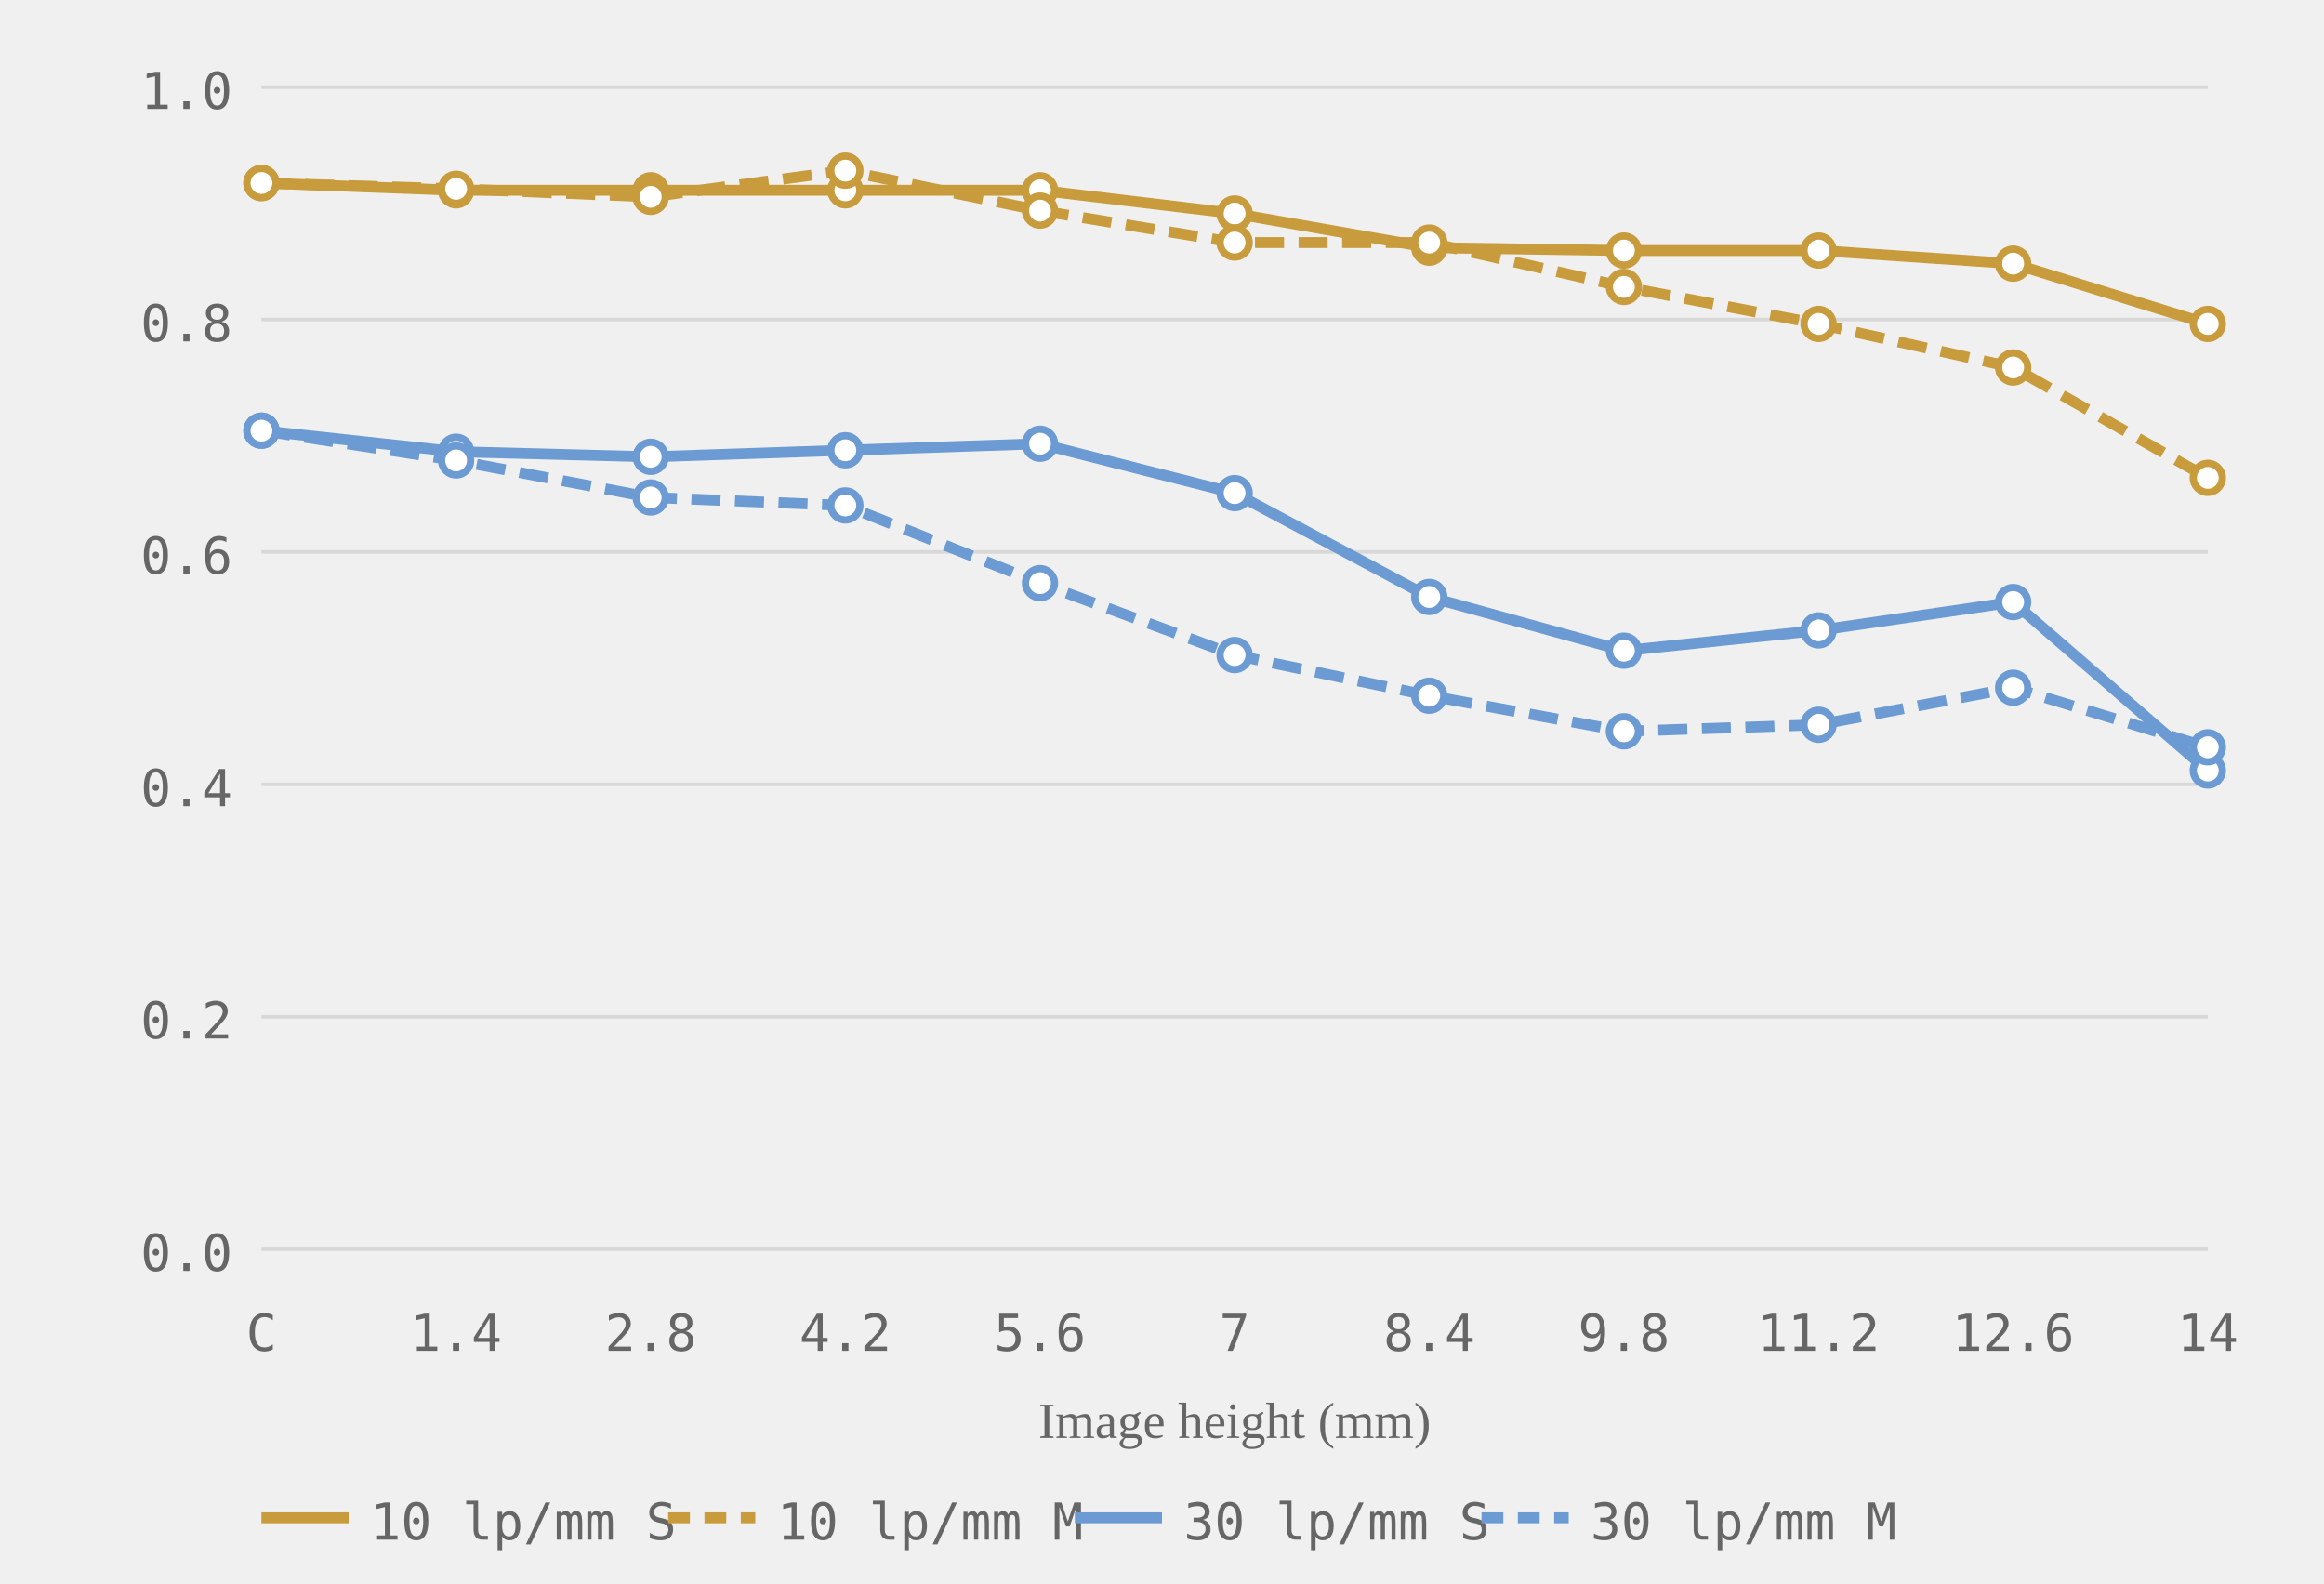
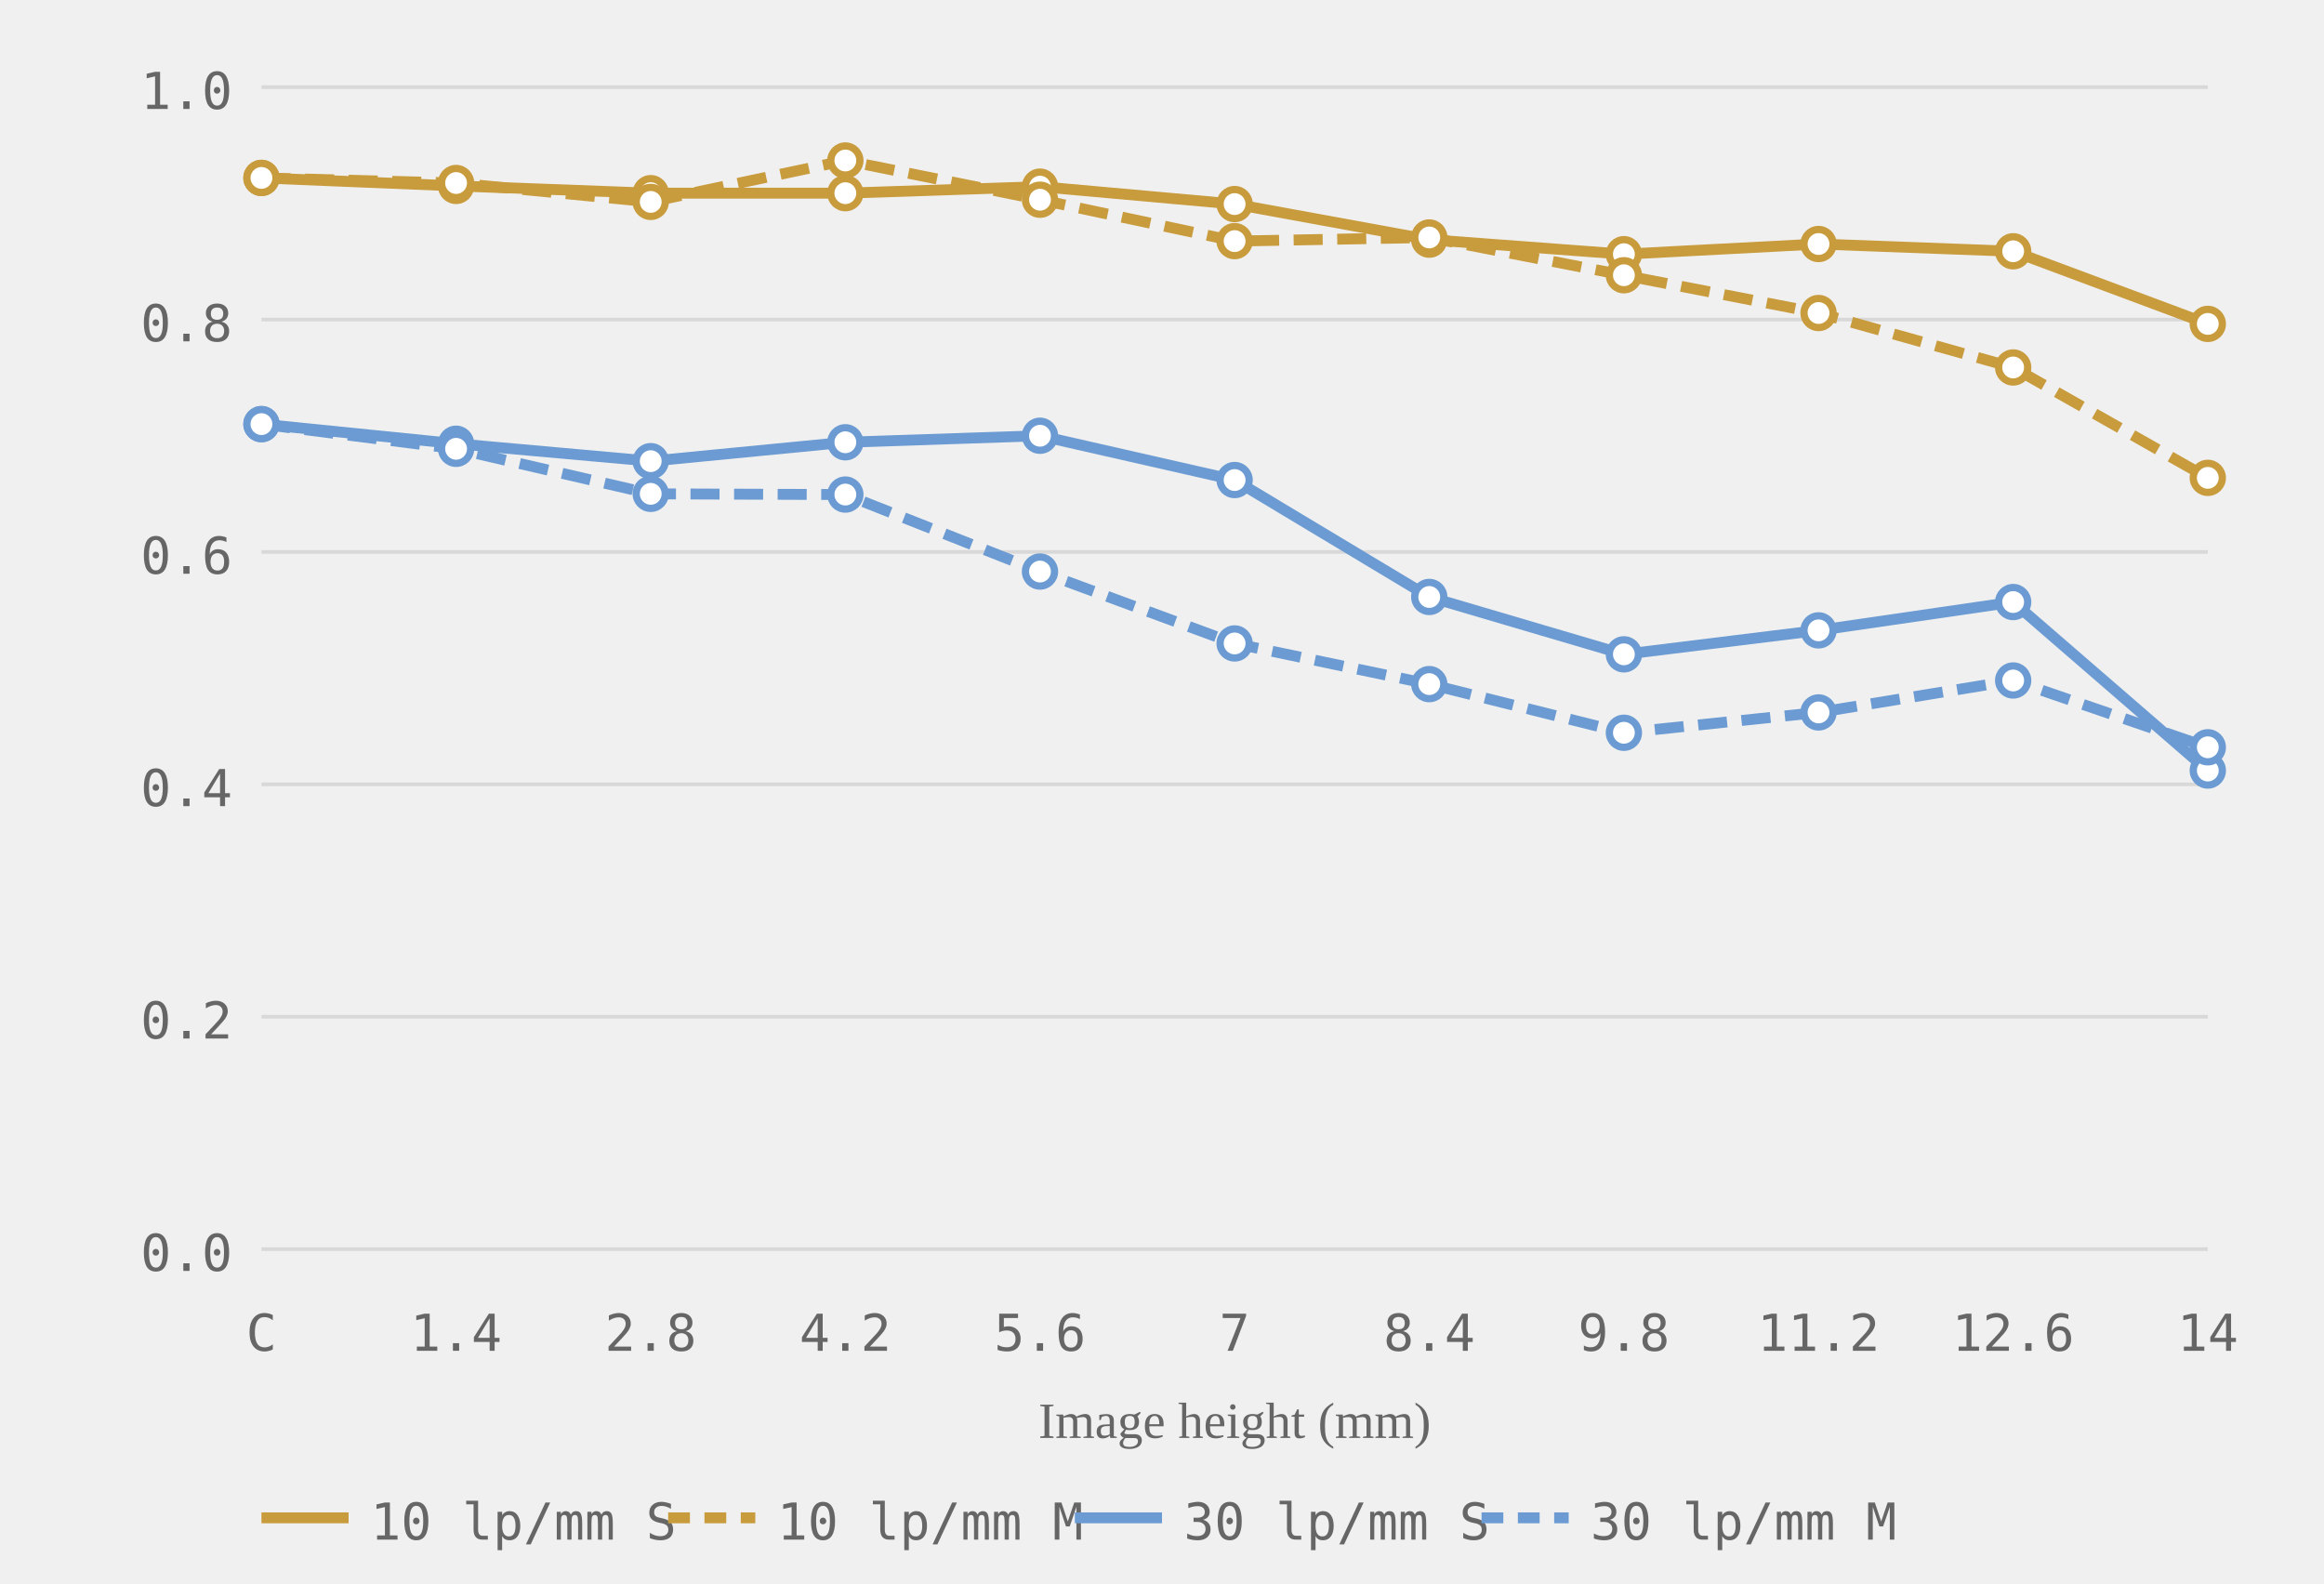
<svg xmlns="http://www.w3.org/2000/svg" viewBox="0 0 320 218" role="img" aria-label="MTF chart, generated from readings">
  <style>.grid-line { stroke: #d8d8d8; stroke-width: 0.5; }.axis-label { font-size: 7px; fill: #666666; font-family: ui-monospace, monospace; }.axis-y { text-anchor: end; }.axis-x { text-anchor: middle; }.axis-title { font-size: 7px; fill: #666666; text-anchor: middle; }.curve { fill: none; stroke-width: 1.5; }.curve-10 { stroke: #c89b3c; }.curve-30 { stroke: #6b9bd2; }.curve-m { stroke-dasharray: 4 2; }.dot { fill: white; stroke-width: 1; }.dot-10 { stroke: #c89b3c; }.dot-30 { stroke: #6b9bd2; }.legend-text { font-size: 7px; fill: #666666; font-family: ui-monospace, monospace; }</style>
  <line class="grid-line" x1="36" y1="172.0" x2="304" y2="172.0" />
  <line class="grid-line" x1="36" y1="140.0" x2="304" y2="140.0" />
  <line class="grid-line" x1="36" y1="108.0" x2="304" y2="108.0" />
  <line class="grid-line" x1="36" y1="76.0" x2="304" y2="76.0" />
  <line class="grid-line" x1="36" y1="44.0" x2="304" y2="44.0" />
  <line class="grid-line" x1="36" y1="12.0" x2="304" y2="12.0" />
  <text class="axis-label axis-y" x="32" y="175.0">0.0</text>
  <text class="axis-label axis-y" x="32" y="143.0">0.2</text>
  <text class="axis-label axis-y" x="32" y="111.0">0.4</text>
  <text class="axis-label axis-y" x="32" y="79.0">0.6</text>
  <text class="axis-label axis-y" x="32" y="47.0">0.8</text>
  <text class="axis-label axis-y" x="32" y="15.0">1.0</text>
  <text class="axis-label axis-x" x="36.0" y="186">C</text>
  <text class="axis-label axis-x" x="62.8" y="186">1.4</text>
  <text class="axis-label axis-x" x="89.6" y="186">2.8</text>
  <text class="axis-label axis-x" x="116.4" y="186">4.2</text>
  <text class="axis-label axis-x" x="143.2" y="186">5.6</text>
  <text class="axis-label axis-x" x="170.0" y="186">7</text>
  <text class="axis-label axis-x" x="196.8" y="186">8.4</text>
  <text class="axis-label axis-x" x="223.6" y="186">9.8</text>
  <text class="axis-label axis-x" x="250.4" y="186">11.2</text>
  <text class="axis-label axis-x" x="277.2" y="186">12.6</text>
  <text class="axis-label axis-x" x="304.0" y="186">14</text>
  <text class="axis-title" x="170.0" y="198">Image height (mm)</text>
-   <polyline class="curve curve-10" points="36.0,25.2 62.8,26.2 89.6,26.2 116.4,26.2 143.2,26.2 170.0,29.4 196.8,34.1 223.6,34.5 250.4,34.5 277.2,36.3 304.0,44.6" />
-   <polyline class="curve curve-10 curve-m" points="36.0,25.2 62.8,26.0 89.6,27.1 116.4,23.5 143.2,29.0 170.0,33.4 196.8,33.4 223.6,39.5 250.4,44.6 277.2,50.6 304.0,65.8" stroke-dasharray="4 2" />
-   <polyline class="curve curve-30" points="36.0,59.3 62.8,62.2 89.6,62.9 116.4,62.0 143.2,61.1 170.0,67.9 196.8,82.2 223.6,89.6 250.4,86.8 277.2,82.9 304.0,106.1" />
-   <polyline class="curve curve-30 curve-m" points="36.0,59.3 62.8,63.4 89.6,68.5 116.4,69.6 143.2,80.3 170.0,90.2 196.8,95.8 223.6,100.7 250.4,99.8 277.2,94.7 304.0,102.9" stroke-dasharray="4 2" />
-   <circle class="dot dot-10" cx="36.0" cy="25.2" r="2" />
-   <circle class="dot dot-10" cx="62.8" cy="26.2" r="2" />
-   <circle class="dot dot-10" cx="89.6" cy="26.2" r="2" />
-   <circle class="dot dot-10" cx="116.4" cy="26.2" r="2" />
-   <circle class="dot dot-10" cx="143.2" cy="26.2" r="2" />
-   <circle class="dot dot-10" cx="170.0" cy="29.4" r="2" />
-   <circle class="dot dot-10" cx="196.8" cy="34.1" r="2" />
-   <circle class="dot dot-10" cx="223.6" cy="34.5" r="2" />
-   <circle class="dot dot-10" cx="250.4" cy="34.5" r="2" />
-   <circle class="dot dot-10" cx="277.2" cy="36.3" r="2" />
+   <polyline class="curve curve-10" points="36.0,24.5 62.8,25.6 89.6,26.6 116.4,26.6 143.2,25.7 170.0,28.1 196.8,33.0 223.6,35.0 250.4,33.6 277.2,34.6 304.0,44.6" />
+   <polyline class="curve curve-10 curve-m" points="36.0,24.5 62.8,25.2 89.6,27.8 116.4,22.1 143.2,27.5 170.0,33.2 196.8,32.7 223.6,37.9 250.4,43.1 277.2,50.6 304.0,65.8" stroke-dasharray="4 2" />
+   <polyline class="curve curve-30" points="36.0,58.4 62.8,61.1 89.6,63.5 116.4,60.9 143.2,60.0 170.0,66.1 196.8,82.2 223.6,90.1 250.4,86.8 277.2,82.9 304.0,106.1" />
+   <polyline class="curve curve-30 curve-m" points="36.0,58.4 62.8,61.8 89.6,68.0 116.4,68.1 143.2,78.7 170.0,88.6 196.8,94.2 223.6,100.9 250.4,98.1 277.2,93.7 304.0,102.9" stroke-dasharray="4 2" />
+   <circle class="dot dot-10" cx="36.0" cy="24.5" r="2" />
+   <circle class="dot dot-10" cx="62.8" cy="25.6" r="2" />
+   <circle class="dot dot-10" cx="89.6" cy="26.6" r="2" />
+   <circle class="dot dot-10" cx="116.4" cy="26.6" r="2" />
+   <circle class="dot dot-10" cx="143.2" cy="25.7" r="2" />
+   <circle class="dot dot-10" cx="170.0" cy="28.1" r="2" />
+   <circle class="dot dot-10" cx="196.8" cy="33.0" r="2" />
+   <circle class="dot dot-10" cx="223.6" cy="35.0" r="2" />
+   <circle class="dot dot-10" cx="250.4" cy="33.6" r="2" />
+   <circle class="dot dot-10" cx="277.2" cy="34.6" r="2" />
  <circle class="dot dot-10" cx="304.0" cy="44.6" r="2" />
-   <circle class="dot dot-10" cx="36.0" cy="25.2" r="2" />
-   <circle class="dot dot-10" cx="62.8" cy="26.0" r="2" />
-   <circle class="dot dot-10" cx="89.6" cy="27.1" r="2" />
-   <circle class="dot dot-10" cx="116.4" cy="23.5" r="2" />
-   <circle class="dot dot-10" cx="143.2" cy="29.0" r="2" />
-   <circle class="dot dot-10" cx="170.0" cy="33.4" r="2" />
-   <circle class="dot dot-10" cx="196.8" cy="33.4" r="2" />
-   <circle class="dot dot-10" cx="223.6" cy="39.5" r="2" />
-   <circle class="dot dot-10" cx="250.4" cy="44.6" r="2" />
+   <circle class="dot dot-10" cx="36.0" cy="24.5" r="2" />
+   <circle class="dot dot-10" cx="62.8" cy="25.2" r="2" />
+   <circle class="dot dot-10" cx="89.6" cy="27.8" r="2" />
+   <circle class="dot dot-10" cx="116.4" cy="22.1" r="2" />
+   <circle class="dot dot-10" cx="143.2" cy="27.5" r="2" />
+   <circle class="dot dot-10" cx="170.0" cy="33.2" r="2" />
+   <circle class="dot dot-10" cx="196.8" cy="32.7" r="2" />
+   <circle class="dot dot-10" cx="223.6" cy="37.9" r="2" />
+   <circle class="dot dot-10" cx="250.4" cy="43.1" r="2" />
  <circle class="dot dot-10" cx="277.2" cy="50.6" r="2" />
  <circle class="dot dot-10" cx="304.0" cy="65.8" r="2" />
-   <circle class="dot dot-30" cx="36.0" cy="59.3" r="2" />
-   <circle class="dot dot-30" cx="62.8" cy="62.2" r="2" />
-   <circle class="dot dot-30" cx="89.6" cy="62.9" r="2" />
-   <circle class="dot dot-30" cx="116.4" cy="62.0" r="2" />
-   <circle class="dot dot-30" cx="143.2" cy="61.1" r="2" />
-   <circle class="dot dot-30" cx="170.0" cy="67.9" r="2" />
+   <circle class="dot dot-30" cx="36.0" cy="58.4" r="2" />
+   <circle class="dot dot-30" cx="62.8" cy="61.1" r="2" />
+   <circle class="dot dot-30" cx="89.6" cy="63.5" r="2" />
+   <circle class="dot dot-30" cx="116.4" cy="60.9" r="2" />
+   <circle class="dot dot-30" cx="143.2" cy="60.0" r="2" />
+   <circle class="dot dot-30" cx="170.0" cy="66.1" r="2" />
  <circle class="dot dot-30" cx="196.8" cy="82.2" r="2" />
-   <circle class="dot dot-30" cx="223.6" cy="89.6" r="2" />
+   <circle class="dot dot-30" cx="223.6" cy="90.1" r="2" />
  <circle class="dot dot-30" cx="250.4" cy="86.8" r="2" />
  <circle class="dot dot-30" cx="277.2" cy="82.9" r="2" />
  <circle class="dot dot-30" cx="304.0" cy="106.1" r="2" />
-   <circle class="dot dot-30" cx="36.0" cy="59.3" r="2" />
-   <circle class="dot dot-30" cx="62.8" cy="63.4" r="2" />
-   <circle class="dot dot-30" cx="89.6" cy="68.5" r="2" />
-   <circle class="dot dot-30" cx="116.4" cy="69.6" r="2" />
-   <circle class="dot dot-30" cx="143.2" cy="80.3" r="2" />
-   <circle class="dot dot-30" cx="170.0" cy="90.2" r="2" />
-   <circle class="dot dot-30" cx="196.8" cy="95.8" r="2" />
-   <circle class="dot dot-30" cx="223.6" cy="100.7" r="2" />
-   <circle class="dot dot-30" cx="250.4" cy="99.8" r="2" />
-   <circle class="dot dot-30" cx="277.2" cy="94.7" r="2" />
+   <circle class="dot dot-30" cx="36.0" cy="58.4" r="2" />
+   <circle class="dot dot-30" cx="62.8" cy="61.8" r="2" />
+   <circle class="dot dot-30" cx="89.6" cy="68.0" r="2" />
+   <circle class="dot dot-30" cx="116.4" cy="68.1" r="2" />
+   <circle class="dot dot-30" cx="143.2" cy="78.7" r="2" />
+   <circle class="dot dot-30" cx="170.0" cy="88.6" r="2" />
+   <circle class="dot dot-30" cx="196.8" cy="94.2" r="2" />
+   <circle class="dot dot-30" cx="223.6" cy="100.9" r="2" />
+   <circle class="dot dot-30" cx="250.4" cy="98.1" r="2" />
+   <circle class="dot dot-30" cx="277.2" cy="93.7" r="2" />
  <circle class="dot dot-30" cx="304.0" cy="102.9" r="2" />
  <line x1="36" y1="209" x2="48" y2="209" stroke="#c89b3c" stroke-width="1.5" />
  <text class="legend-text" x="51" y="212">10 lp/mm S</text>
  <line x1="92" y1="209" x2="104" y2="209" stroke="#c89b3c" stroke-width="1.5" stroke-dasharray="3 2" />
  <text class="legend-text" x="107" y="212">10 lp/mm M</text>
  <line x1="148" y1="209" x2="160" y2="209" stroke="#6b9bd2" stroke-width="1.5" />
  <text class="legend-text" x="163" y="212">30 lp/mm S</text>
  <line x1="204" y1="209" x2="216" y2="209" stroke="#6b9bd2" stroke-width="1.5" stroke-dasharray="3 2" />
  <text class="legend-text" x="219" y="212">30 lp/mm M</text>
</svg>
